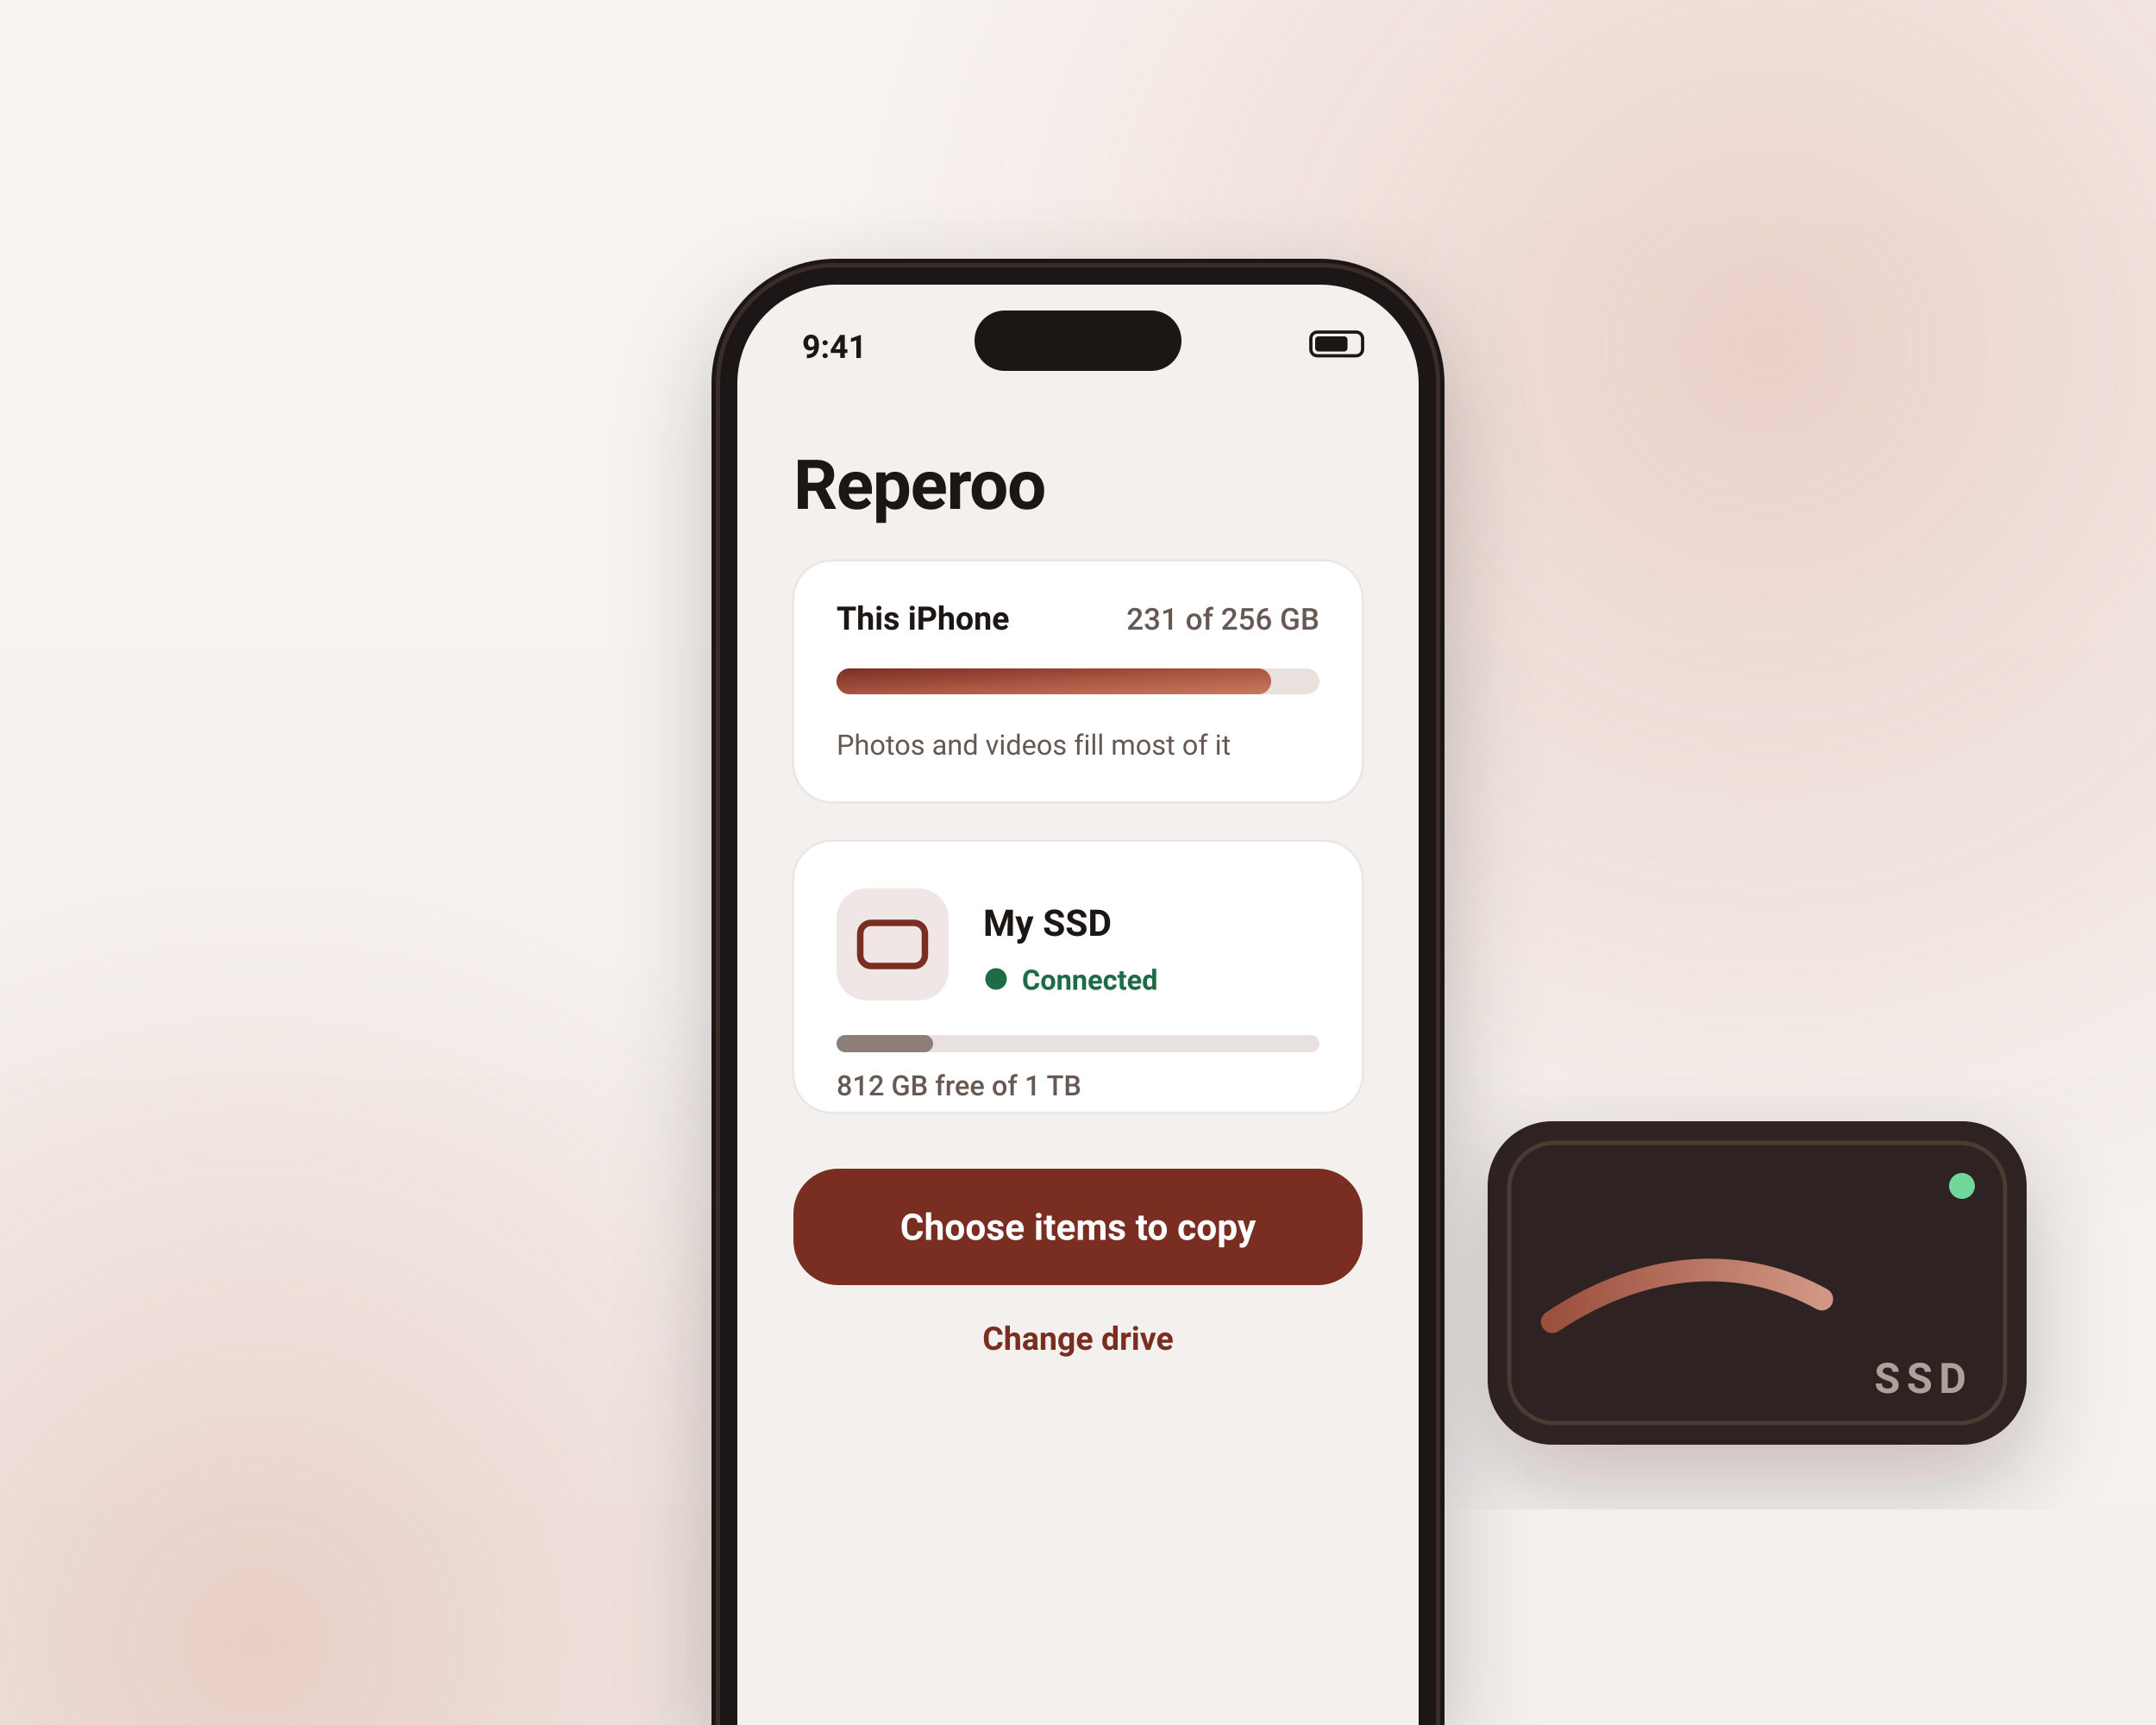
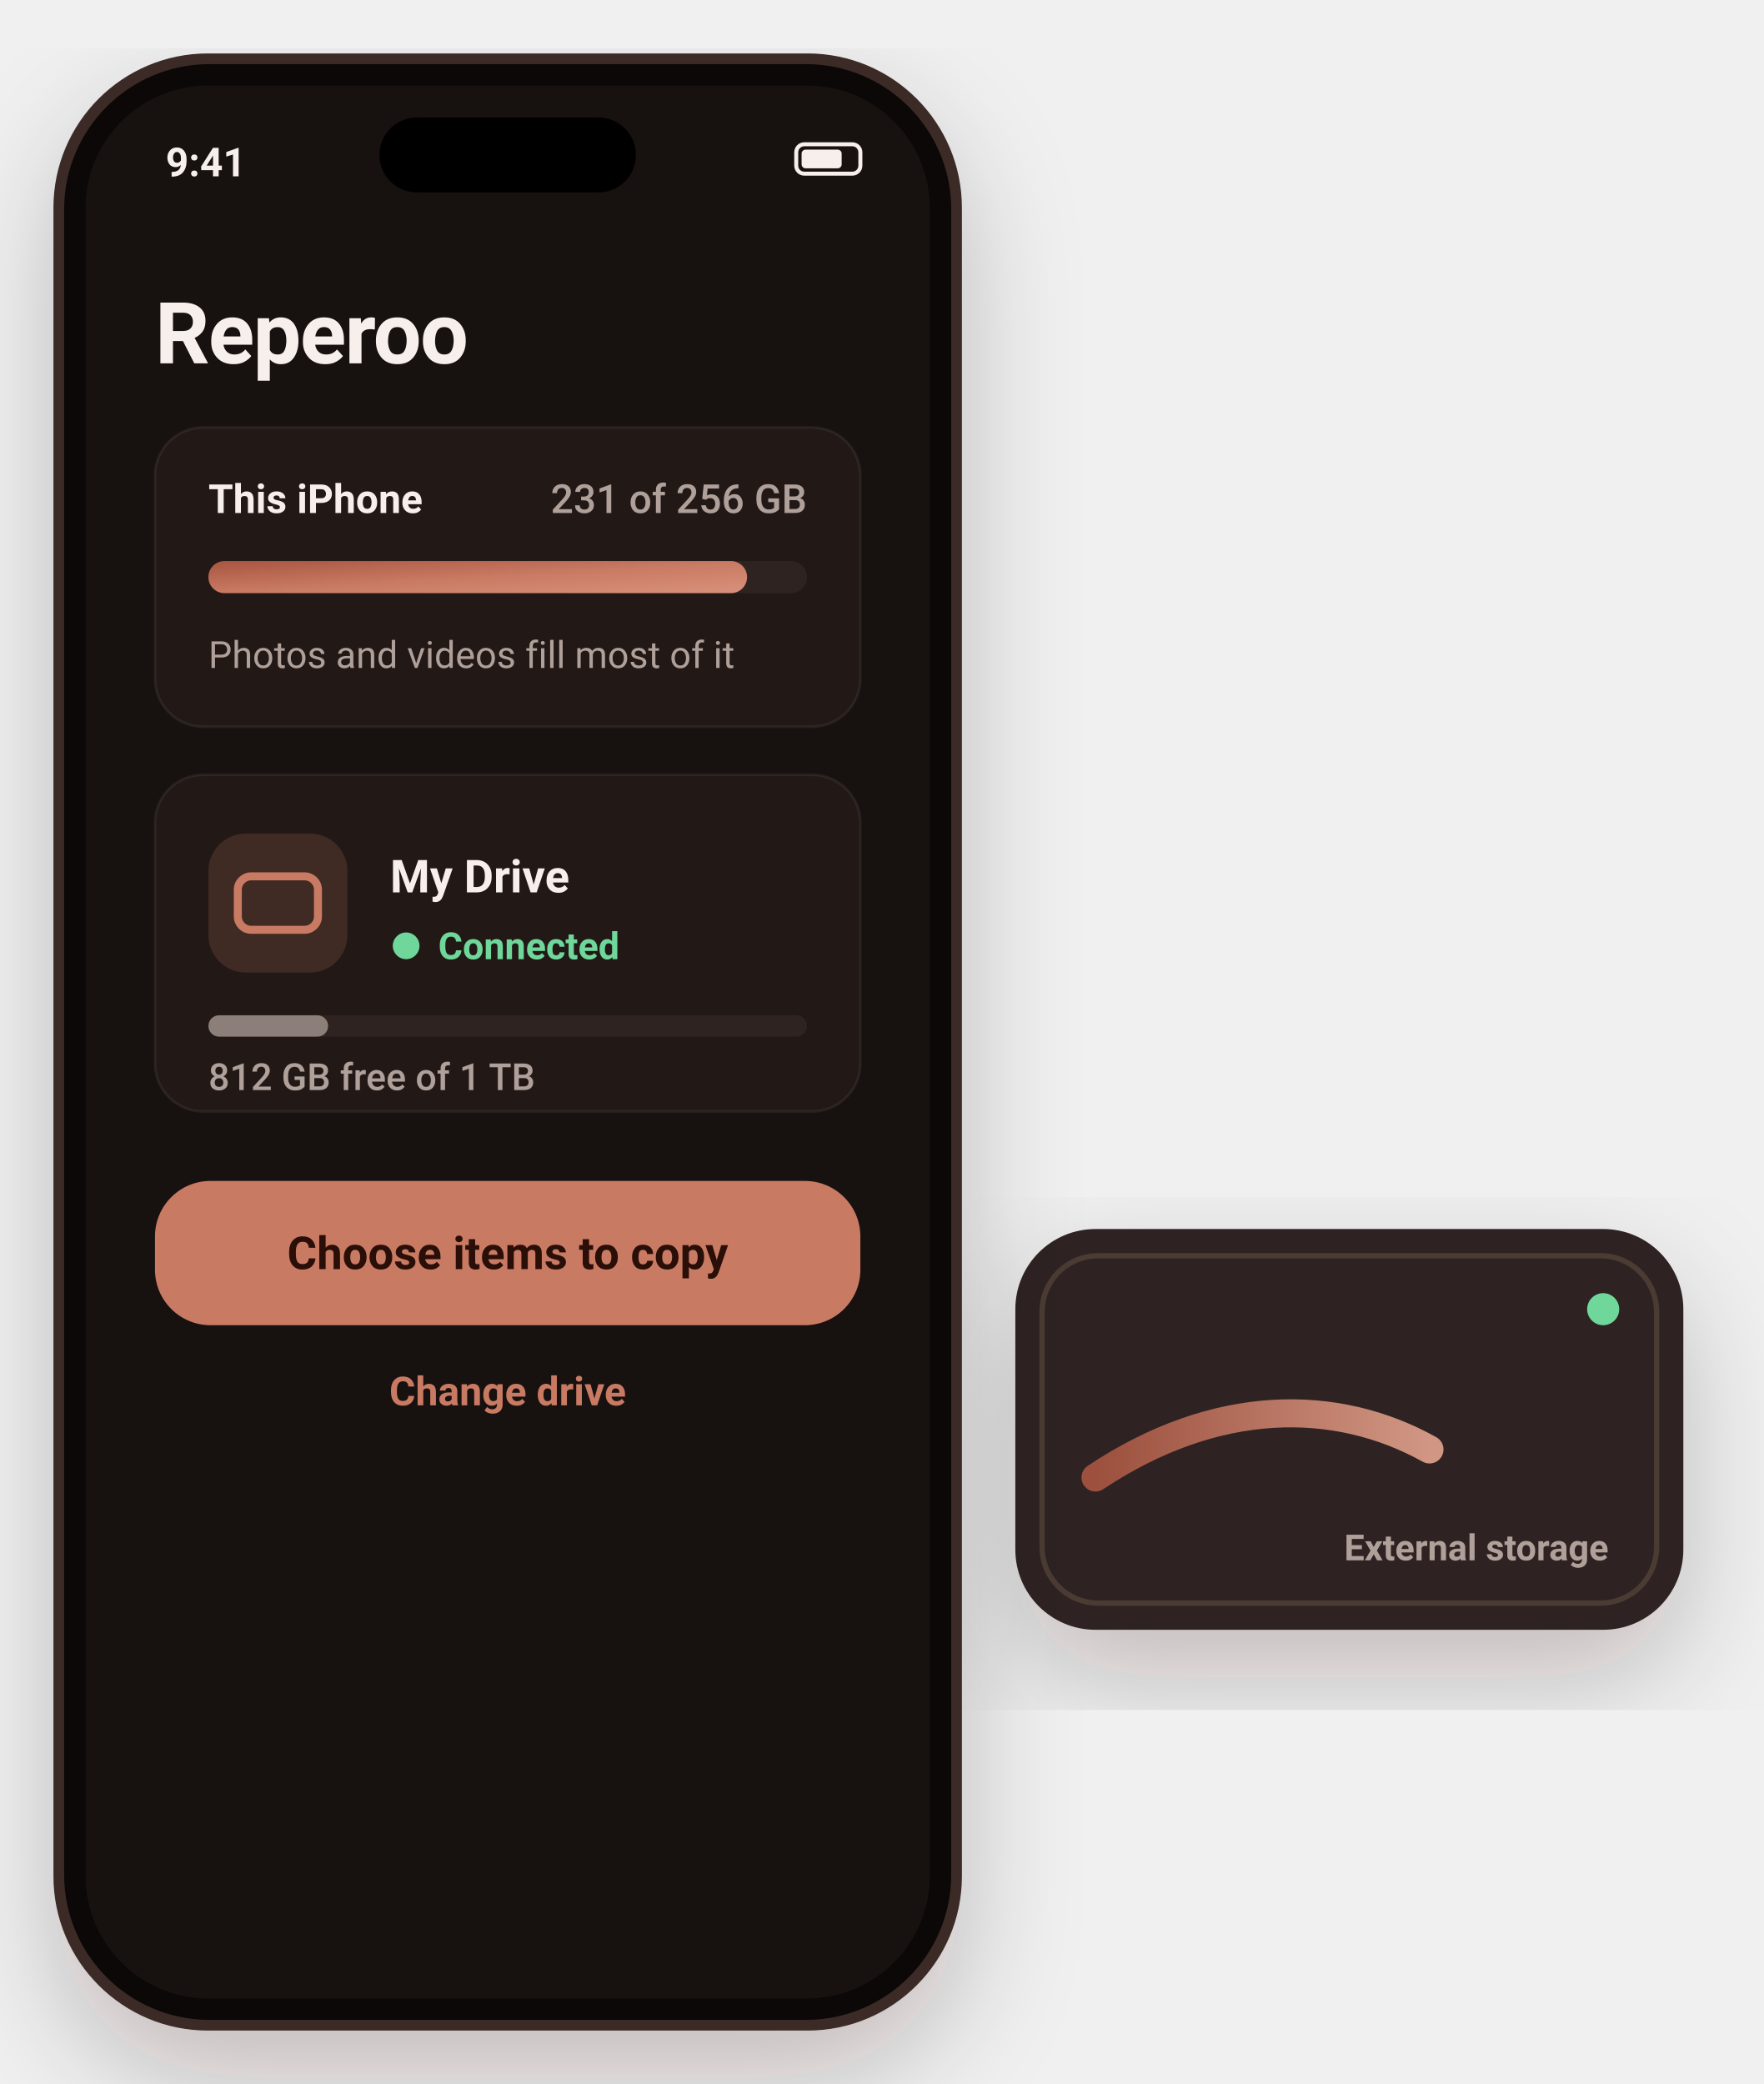
- <svg xmlns="http://www.w3.org/2000/svg" viewBox="0 0 1000 800" font-family="-apple-system, BlinkMacSystemFont, Segoe UI, Roboto, Helvetica, Arial, sans-serif">
+ <svg xmlns="http://www.w3.org/2000/svg" viewBox="310 10 660 780" font-family="-apple-system, BlinkMacSystemFont, Segoe UI, Roboto, Helvetica, Arial, sans-serif">
  <defs>
    <linearGradient id="brand" x1="0" y1="0" x2="1" y2="1">
-       <stop offset="0" stop-color="#7a2e22" />
-       <stop offset=".5" stop-color="#a85541" />
-       <stop offset="1" stop-color="#c97a63" />
+       <stop offset="0" stop-color="#a85541" />
+       <stop offset=".5" stop-color="#c97a63" />
+       <stop offset="1" stop-color="#d9917b" />
    </linearGradient>
    <linearGradient id="wave" x1="0" y1="0" x2="1" y2="0">
      <stop offset="0" stop-color="#a85541" />
      <stop offset="1" stop-color="#e2a48f" />
    </linearGradient>
    <linearGradient id="sand" x1="0" y1="0" x2="0" y2="1">
      <stop offset="0" stop-color="#f8f4f2" />
-       <stop offset="1" stop-color="#f4f0ee" />
+       <stop offset="1" stop-color="#17110f" />
    </linearGradient>
    <radialGradient id="glow">
      <stop offset="0" stop-color="#c97a63" stop-opacity=".28" />
      <stop offset="1" stop-color="#c97a63" stop-opacity="0" />
    </radialGradient>
    <filter id="shadow" x="-20%" y="-20%" width="140%" height="140%">
      <feDropShadow dx="0" dy="18" stdDeviation="22" flood-color="#1c1614" flood-opacity=".22" />
    </filter>
    <filter id="soft" x="-20%" y="-20%" width="140%" height="140%">
      <feDropShadow dx="0" dy="6" stdDeviation="10" flood-color="#1c1614" flood-opacity=".14" />
    </filter>
    <linearGradient id="p-sunset" x1="0" y1="0" x2="0" y2="1">
      <stop offset="0" stop-color="#f2a65a" />
      <stop offset=".6" stop-color="#c4553a" />
      <stop offset="1" stop-color="#5b2a3a" />
    </linearGradient>
    <linearGradient id="p-sea" x1="0" y1="0" x2="0" y2="1">
      <stop offset="0" stop-color="#9fd3e0" />
      <stop offset=".6" stop-color="#3f8fb0" />
      <stop offset="1" stop-color="#1f4e6b" />
    </linearGradient>
    <linearGradient id="p-forest" x1="0" y1="0" x2="0" y2="1">
      <stop offset="0" stop-color="#c9dcae" />
      <stop offset=".6" stop-color="#6f9a5b" />
      <stop offset="1" stop-color="#2f5238" />
    </linearGradient>
    <linearGradient id="p-dusk" x1="0" y1="0" x2="0" y2="1">
      <stop offset="0" stop-color="#e7b7c8" />
      <stop offset=".6" stop-color="#9a6fa8" />
      <stop offset="1" stop-color="#3e3466" />
    </linearGradient>
    <linearGradient id="p-dune" x1="0" y1="0" x2="0" y2="1">
      <stop offset="0" stop-color="#f3dcb5" />
      <stop offset=".6" stop-color="#d9a066" />
      <stop offset="1" stop-color="#8a5a34" />
    </linearGradient>
    <linearGradient id="p-snow" x1="0" y1="0" x2="0" y2="1">
      <stop offset="0" stop-color="#eef3f7" />
      <stop offset=".6" stop-color="#b9c9d6" />
      <stop offset="1" stop-color="#6c7f93" />
    </linearGradient>
  </defs>
-   <rect width="1000" height="800" fill="url(#sand)" />
-   <circle cx="820.0" cy="160.0" r="440" fill="url(#glow)" />
-   <circle cx="120.0" cy="760.0" r="360.0" fill="url(#glow)" />
  <g filter="url(#shadow)">
-     <rect x="690" y="520" width="250" height="150" rx="30.0" fill="#2e2320" />
+     <rect x="690" y="470" width="250" height="150" rx="30.0" fill="#2e2320" />
  </g>
-   <rect x="700" y="530" width="230" height="130" rx="21" fill="none" stroke="#4a3b33" stroke-width="2" />
-   <path d="M720.0 613.0 C 765.0 583.0, 810.0 583.0, 845.0 602.5" fill="none" stroke="url(#wave)" stroke-width="10.5" stroke-linecap="round" opacity=".9" />
-   <circle cx="910" cy="550" r="6" fill="#6fd79a" />
-   <text x="912" y="646" font-size="19.5" font-weight="700" fill="#b0a09a" text-anchor="end" letter-spacing="3">SSD</text>
+   <rect x="700" y="480" width="230" height="130" rx="21" fill="none" stroke="#4a3b33" stroke-width="2" />
+   <path d="M720.0 563.0 C 765.0 533.0, 810.0 533.0, 845.0 552.5" fill="none" stroke="url(#wave)" stroke-width="10.5" stroke-linecap="round" opacity=".9" />
+   <circle cx="910" cy="500" r="6" fill="#6fd79a" />
+   <text x="912" y="594" font-size="13.5" font-weight="600" fill="#b0a09a" text-anchor="end">External storage</text>
  <g filter="url(#shadow)">
-     <rect x="330" y="120" width="340" height="760" rx="57.8" fill="#1c1614" />
+     <rect x="330" y="30" width="340" height="740" rx="57.8" fill="#3a2c28" />
  </g>
-   <rect x="333" y="123" width="334" height="754" rx="54.4" fill="none" stroke="#3a2c28" stroke-width="2" />
-   <clipPath id="screen330120">
-     <rect x="342" y="132" width="316" height="736" rx="45.9" />
+   <rect x="334" y="34" width="332" height="732" rx="54.4" fill="#0b0807" />
+   <clipPath id="screen33030">
+     <rect x="342" y="42" width="316" height="716" rx="45.9" />
  </clipPath>
-   <g clip-path="url(#screen330120)">
-     <rect x="342" y="132" width="316" height="736" fill="#f4f0ee" />
-     <text x="372" y="166" font-size="15" font-weight="600" fill="#1c1614" text-anchor="start">9:41</text>
-     <rect x="452.0" y="144" width="96" height="28" rx="14" fill="#1c1614" />
-     <rect x="608" y="154" width="24" height="11" rx="3" fill="none" stroke="#1c1614" stroke-width="1.5" />
-     <rect x="610" y="156" width="15" height="7" rx="1.5" fill="#1c1614" />
-     <text x="368" y="236" font-size="32" font-weight="750" fill="#1c1614" text-anchor="start" letter-spacing="-0.5">Reperoo</text>
-     <rect x="368" y="260" width="264" height="112" rx="18" fill="#fff" stroke="rgba(28,22,20,0.07)" />
-     <text x="388" y="292" font-size="15" font-weight="600" fill="#1c1614" text-anchor="start">This iPhone</text>
-     <text x="612" y="292" font-size="14" font-weight="500" fill="#665953" text-anchor="end">231 of 256 GB</text>
-     <rect x="388" y="310" width="224" height="12" rx="6" fill="#e8e1de" />
-     <rect x="388" y="310" width="201.6" height="12" rx="6" fill="url(#brand)" />
-     <text x="388" y="350" font-size="13" font-weight="400" fill="#665953" text-anchor="start">Photos and videos fill most of it</text>
-     <rect x="368" y="390" width="264" height="126" rx="18" fill="#fff" stroke="rgba(28,22,20,0.07)" />
-     <rect x="388" y="412" width="52" height="52" rx="14" fill="rgba(122,46,34,0.12)" />
-     <rect x="399" y="428" width="30" height="20" rx="5" fill="none" stroke="#7a2e22" stroke-width="3" />
-     <text x="456" y="434" font-size="17" font-weight="700" fill="#1c1614" text-anchor="start">My SSD</text>
-     <circle cx="462" cy="454" r="5" fill="#1f6b47" />
-     <text x="474" y="459" font-size="13" font-weight="600" fill="#1f6b47" text-anchor="start">Connected</text>
-     <rect x="388" y="480" width="224" height="8" rx="4" fill="#e8e1de" />
-     <rect x="388" y="480" width="44.8" height="8" rx="4" fill="#8c7e78" />
-     <text x="388" y="508" font-size="13" font-weight="500" fill="#665953" text-anchor="start">812 GB free of 1 TB</text>
-     <rect x="368" y="542" width="264" height="54" rx="20.769" fill="#7a2e22" />
-     <text x="500.0" y="575.0" font-size="17" font-weight="600" fill="#fff" text-anchor="middle">Choose items to copy</text>
-     <text x="500.0" y="626" font-size="15" font-weight="600" fill="#7a2e22" text-anchor="middle">Change drive</text>
+   <g clip-path="url(#screen33030)">
+     <rect x="342" y="42" width="316" height="716" fill="#17110f" />
+     <text x="372" y="76" font-size="15" font-weight="600" fill="#f6efec" text-anchor="start">9:41</text>
+     <rect x="452.0" y="54" width="96" height="28" rx="14" fill="#000" />
+     <rect x="608" y="64" width="24" height="11" rx="3" fill="none" stroke="#f6efec" stroke-width="1.5" />
+     <rect x="610" y="66" width="15" height="7" rx="1.5" fill="#f6efec" />
+     <text x="368" y="146" font-size="32" font-weight="750" fill="#f6efec" text-anchor="start" letter-spacing="-0.5">Reperoo</text>
+     <rect x="368" y="170" width="264" height="112" rx="18" fill="#221917" stroke="rgba(255,255,255,0.06)" />
+     <text x="388" y="202" font-size="15" font-weight="600" fill="#f6efec" text-anchor="start">This iPhone</text>
+     <text x="612" y="202" font-size="15" font-weight="500" fill="#b0a09a" text-anchor="end">231 of 256 GB</text>
+     <rect x="388" y="220" width="224" height="12" rx="6" fill="#2e2320" />
+     <rect x="388" y="220" width="201.6" height="12" rx="6" fill="url(#brand)" />
+     <text x="388" y="260" font-size="14" font-weight="400" fill="#b0a09a" text-anchor="start">Photos and videos fill most of it</text>
+     <rect x="368" y="300" width="264" height="126" rx="18" fill="#221917" stroke="rgba(255,255,255,0.06)" />
+     <rect x="388" y="322" width="52" height="52" rx="14" fill="rgba(201,122,99,0.18)" />
+     <rect x="399" y="338" width="30" height="20" rx="5" fill="none" stroke="#c97a63" stroke-width="3" />
+     <text x="456" y="344" font-size="17" font-weight="700" fill="#f6efec" text-anchor="start">My Drive</text>
+     <circle cx="462" cy="364" r="5" fill="#6fd79a" />
+     <text x="474" y="369" font-size="14" font-weight="600" fill="#6fd79a" text-anchor="start">Connected</text>
+     <rect x="388" y="390" width="224" height="8" rx="4" fill="#2e2320" />
+     <rect x="388" y="390" width="44.8" height="8" rx="4" fill="#8c7e78" />
+     <text x="388" y="418" font-size="14" font-weight="500" fill="#b0a09a" text-anchor="start">812 GB free of 1 TB</text>
+     <rect x="368" y="452" width="264" height="54" rx="20.769" fill="#c97a63" />
+     <text x="500.0" y="485.0" font-size="17" font-weight="600" fill="#2a0f09" text-anchor="middle">Choose items to copy</text>
+     <text x="500.0" y="536" font-size="15" font-weight="600" fill="#c97a63" text-anchor="middle">Change drive</text>
  </g>
</svg>
